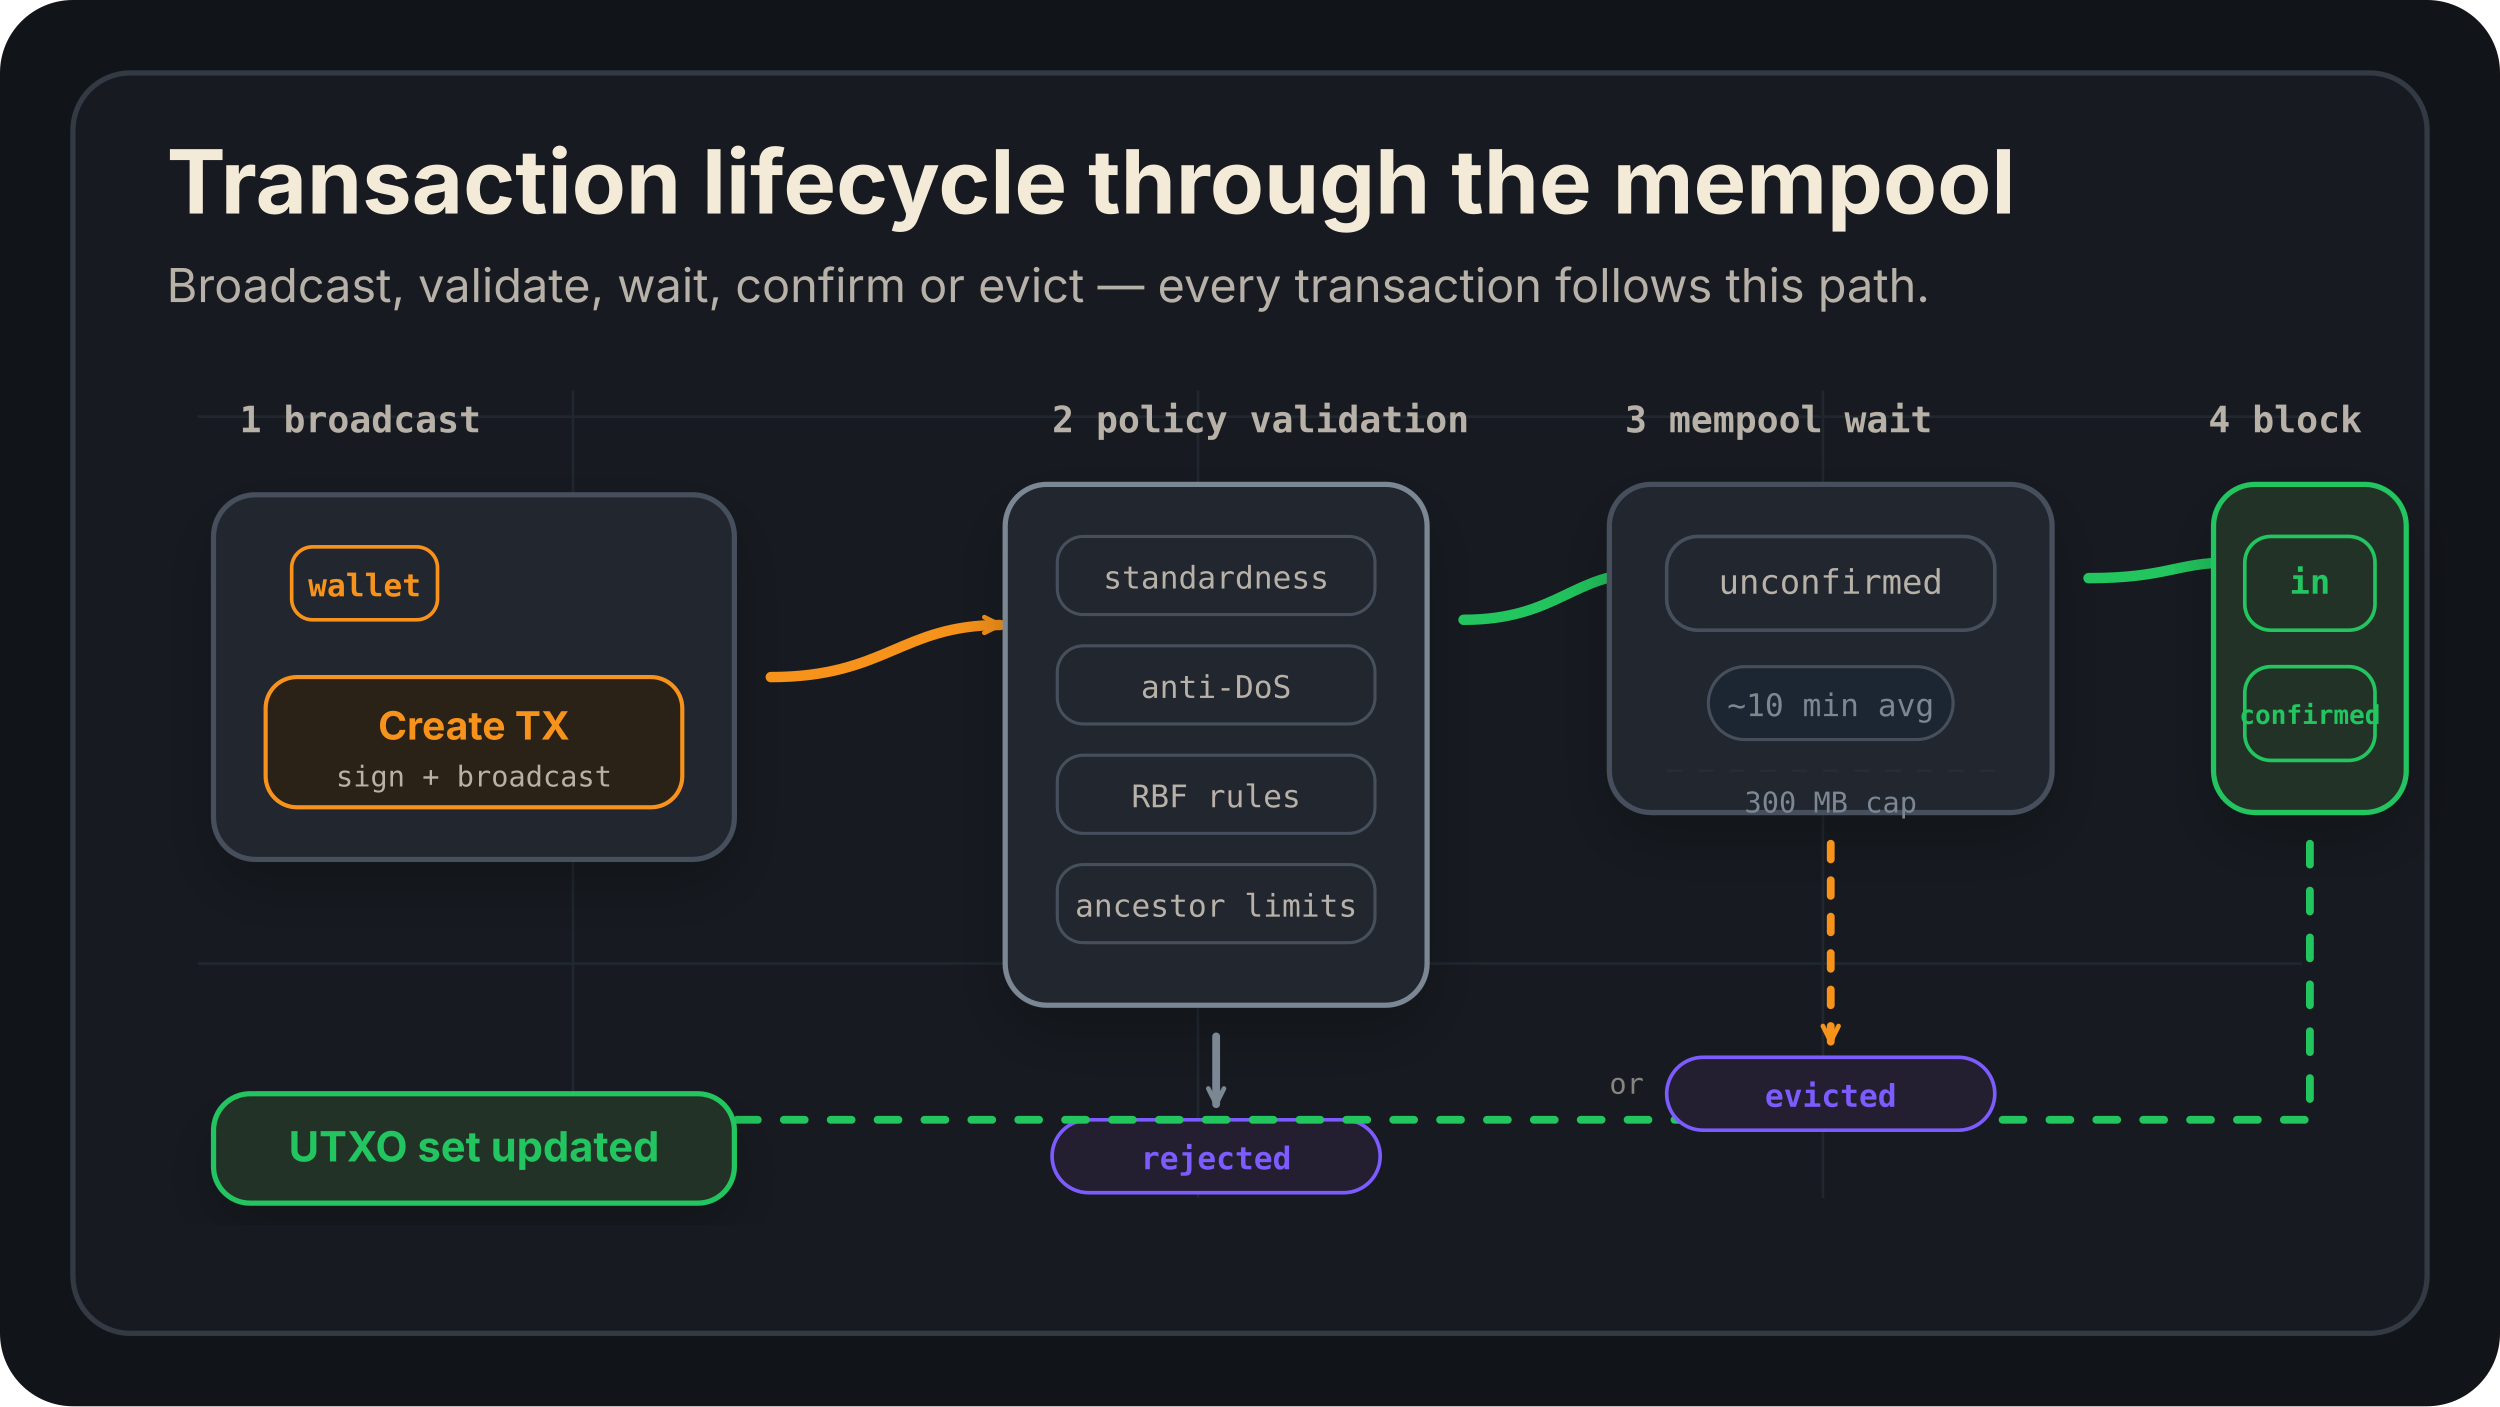
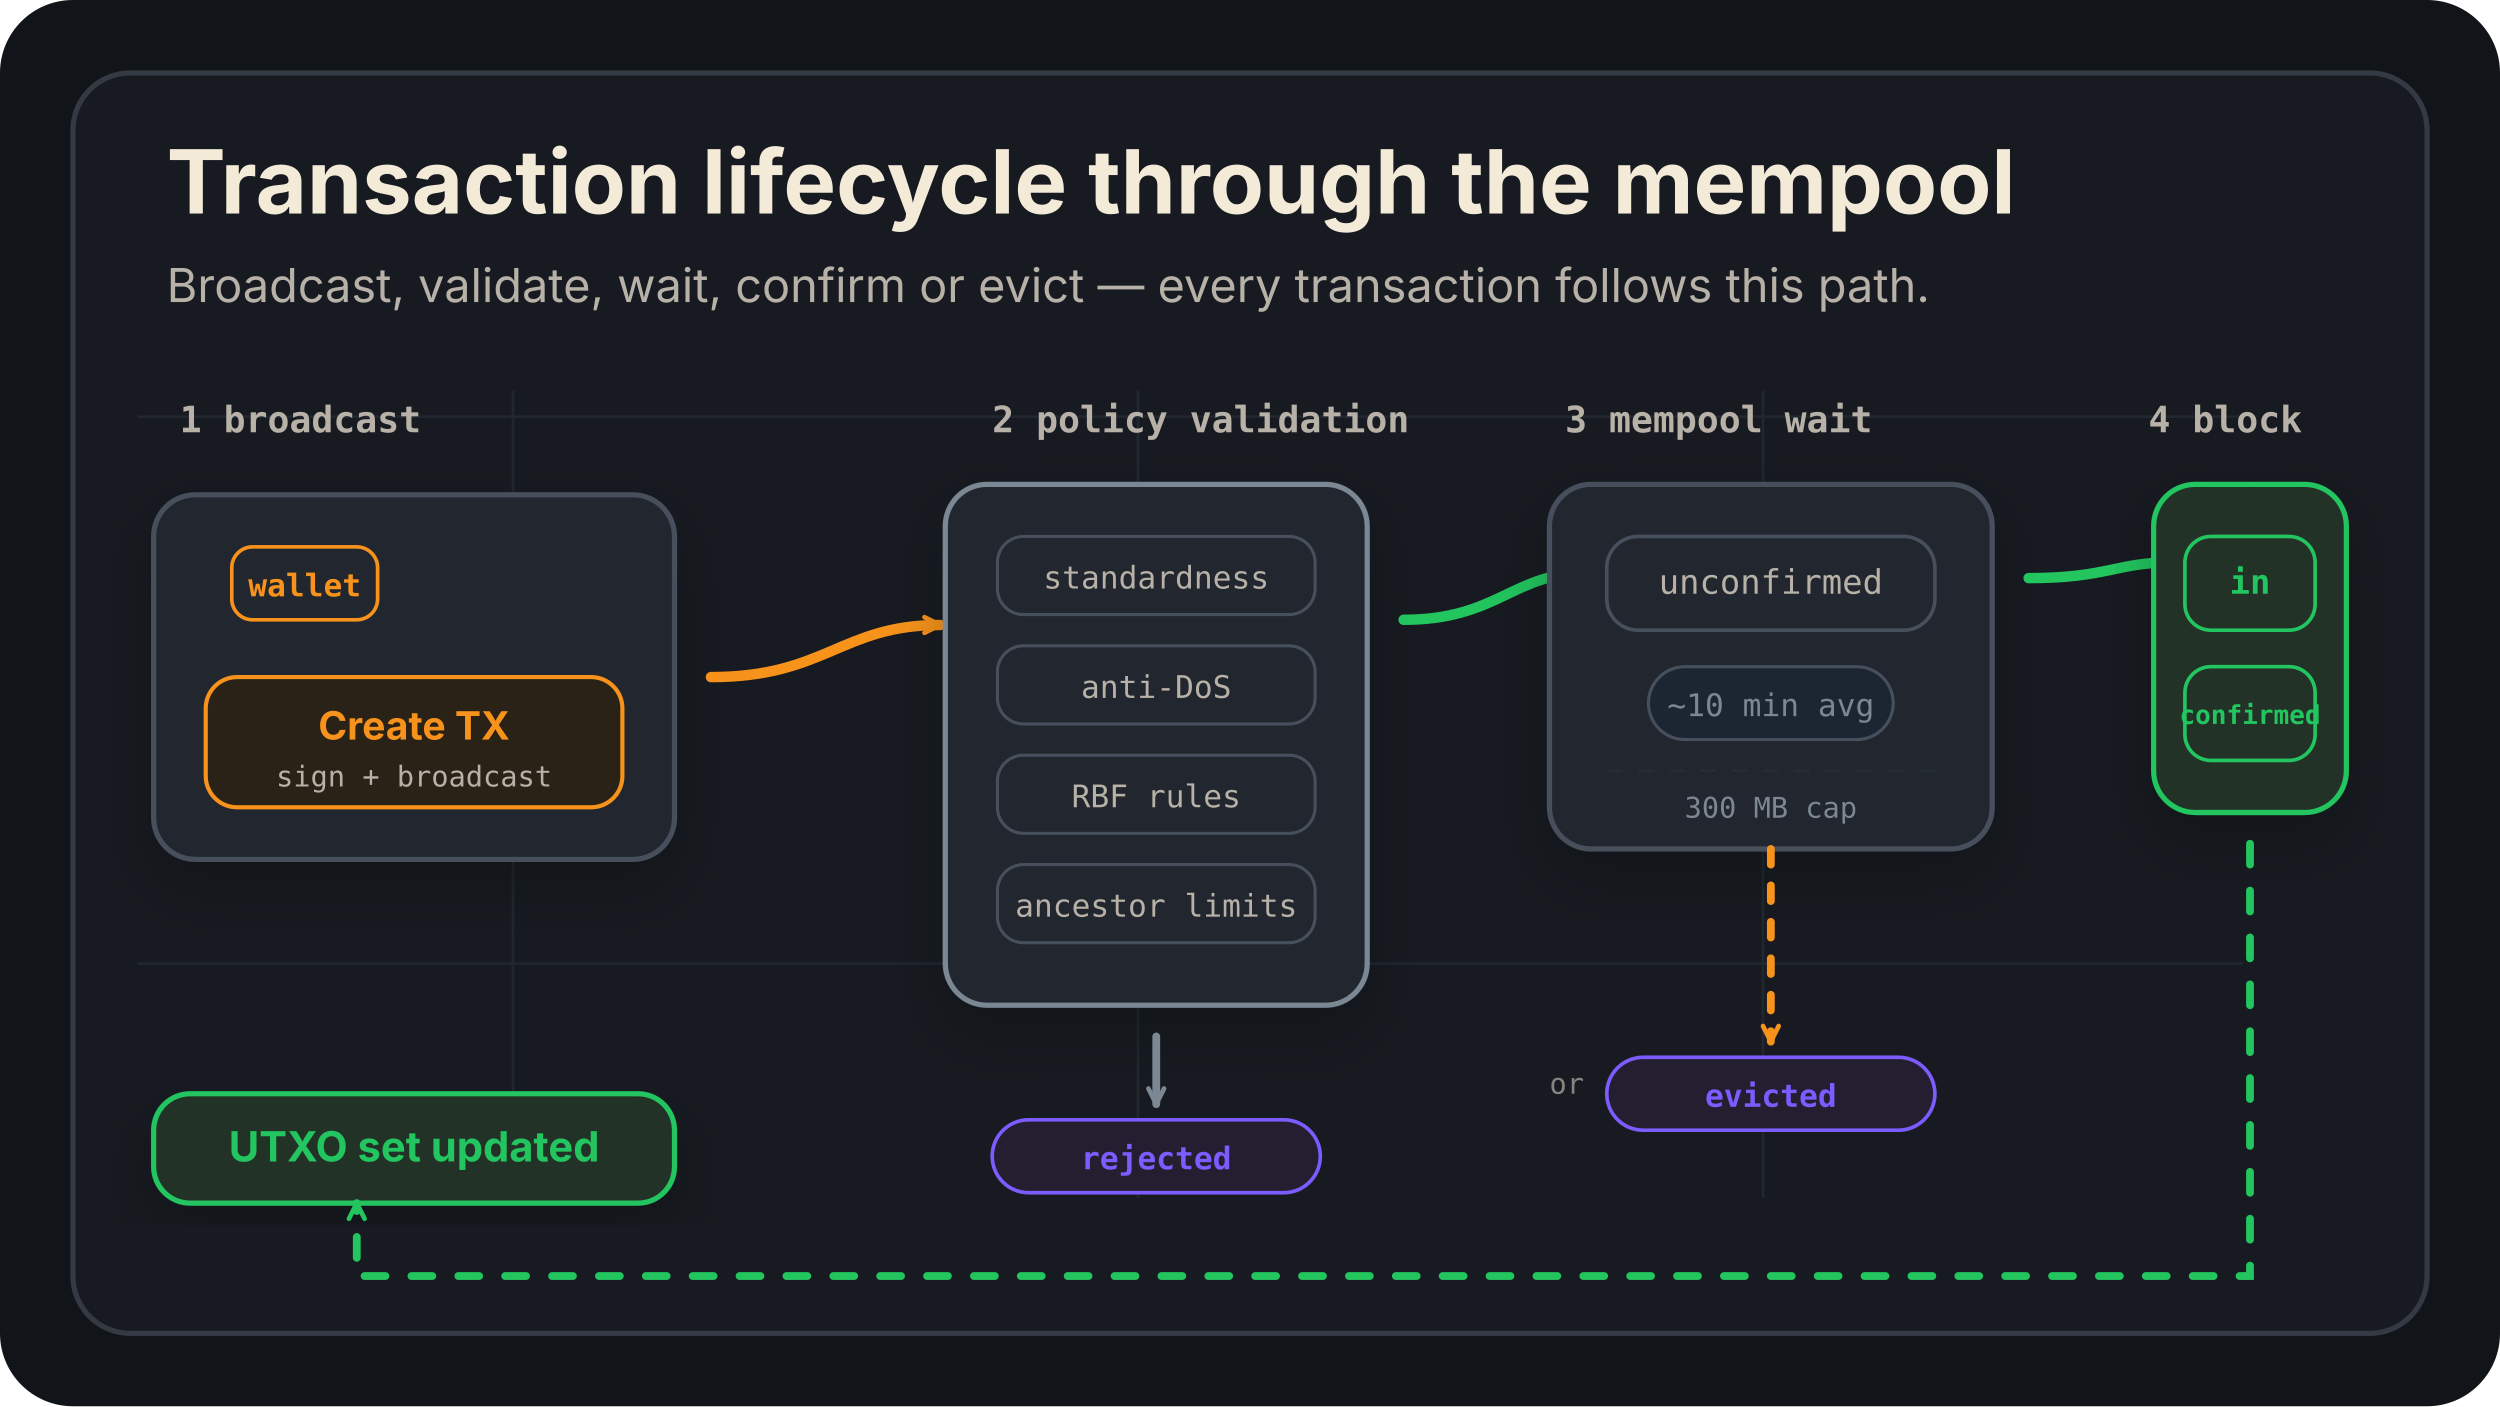
<svg xmlns="http://www.w3.org/2000/svg" width="960" height="540" viewBox="0 0 960 540" fill="none" role="img" aria-labelledby="title desc">
  <defs>
    <marker id="arrow-orange" markerWidth="10" markerHeight="10" refX="8" refY="5" orient="auto" markerUnits="userSpaceOnUse">
      <path d="M2 2L8 5L2 8" fill="none" stroke="#F7931A" stroke-width="1.8" stroke-linecap="round" stroke-linejoin="round" />
    </marker>
    <marker id="arrow-green" markerWidth="10" markerHeight="10" refX="8" refY="5" orient="auto" markerUnits="userSpaceOnUse">
      <path d="M2 2L8 5L2 8" fill="none" stroke="#22C55E" stroke-width="1.8" stroke-linecap="round" stroke-linejoin="round" />
    </marker>
    <marker id="arrow-violet" markerWidth="10" markerHeight="10" refX="8" refY="5" orient="auto" markerUnits="userSpaceOnUse">
      <path d="M2 2L8 5L2 8" fill="none" stroke="#7C5CFF" stroke-width="1.8" stroke-linecap="round" stroke-linejoin="round" />
    </marker>
    <marker id="arrow-muted" markerWidth="10" markerHeight="10" refX="8" refY="5" orient="auto" markerUnits="userSpaceOnUse">
      <path d="M2 2L8 5L2 8" fill="none" stroke="#7C8794" stroke-width="1.8" stroke-linecap="round" stroke-linejoin="round" />
    </marker>
    <filter id="soft" x="-20%" y="-20%" width="140%" height="140%">
      <feDropShadow dx="0" dy="10" stdDeviation="12" flood-color="#000000" flood-opacity="0.24" />
    </filter>
  </defs>
  <rect width="960" height="540" rx="28" fill="#111418" />
  <rect x="28" y="28" width="904" height="484" rx="22" fill="#171B21" stroke="#343A44" stroke-width="2" />
  <text x="64" y="82" fill="#F4EAD8" font-family="Inter, Arial, sans-serif" font-size="34" font-weight="700">Transaction lifecycle through the mempool</text>
  <text x="64" y="116" fill="#B7B1A8" font-family="Inter, Arial, sans-serif" font-size="18">Broadcast, validate, wait, confirm or evict — every transaction follows this path.</text>
-   <g stroke="#28313B" stroke-width="1" opacity="0.55">
-     <path d="M76 160H884" />
-     <path d="M76 370H884" />
-     <path d="M220 150V460" />
-     <path d="M460 150V460" />
-     <path d="M700 150V460" />
+   <g transform="translate(-23, 0)">
+     <g stroke="#28313B" stroke-width="1" opacity="0.55">
+       <path d="M76 160H884" />
+       <path d="M76 370H884" />
+       <path d="M220 150V460" />
+       <path d="M460 150V460" />
+       <path d="M700 150V460" />
+     </g>
+     <text x="92" y="166" fill="#B7B1A8" font-family="JetBrains Mono, monospace" font-size="14" font-weight="700">1  broadcast</text>
+     <g filter="url(#soft)">
+       <rect x="82" y="190" width="200" height="140" rx="16" fill="#20252D" stroke="#46505C" stroke-width="2" />
+       <rect x="112" y="210" width="56" height="28" rx="8" fill="#20252D" stroke="#F7931A" stroke-width="1.4" />
+       <text x="140" y="229" text-anchor="middle" fill="#F7931A" font-family="JetBrains Mono, monospace" font-size="12" font-weight="700">wallet</text>
+       <rect x="102" y="260" width="160" height="50" rx="12" fill="#2A2116" stroke="#F7931A" stroke-width="1.6" />
+       <text x="182" y="284" text-anchor="middle" fill="#F7931A" font-family="Inter, Arial, sans-serif" font-size="15" font-weight="700">Create TX</text>
+       <text x="182" y="302" text-anchor="middle" fill="#B7B1A8" font-family="JetBrains Mono, monospace" font-size="11">sign + broadcast</text>
+     </g>
+     <path d="M296 260C340 260 346 240 384 240" stroke="#F7931A" stroke-width="4" stroke-linecap="round" marker-end="url(#arrow-orange)" />
+     <text x="404" y="166" fill="#B7B1A8" font-family="JetBrains Mono, monospace" font-size="14" font-weight="700">2  policy validation</text>
+     <g filter="url(#soft)">
+       <rect x="386" y="186" width="162" height="200" rx="16" fill="#20252D" stroke="#7C8794" stroke-width="2" />
+       <rect x="406" y="206" width="122" height="30" rx="10" fill="#20252D" stroke="#46505C" stroke-width="1.2" />
+       <text x="467" y="226" text-anchor="middle" fill="#B7B1A8" font-family="JetBrains Mono, monospace" font-size="12">standardness</text>
+       <rect x="406" y="248" width="122" height="30" rx="10" fill="#20252D" stroke="#46505C" stroke-width="1.2" />
+       <text x="467" y="268" text-anchor="middle" fill="#B7B1A8" font-family="JetBrains Mono, monospace" font-size="12">anti-DoS</text>
+       <rect x="406" y="290" width="122" height="30" rx="10" fill="#20252D" stroke="#46505C" stroke-width="1.2" />
+       <text x="467" y="310" text-anchor="middle" fill="#B7B1A8" font-family="JetBrains Mono, monospace" font-size="12">RBF rules</text>
+       <rect x="406" y="332" width="122" height="30" rx="10" fill="#20252D" stroke="#46505C" stroke-width="1.2" />
+       <text x="467" y="352" text-anchor="middle" fill="#B7B1A8" font-family="JetBrains Mono, monospace" font-size="12">ancestor limits</text>
+     </g>
+     <path d="M562 238C598 238 604 220 632 220" stroke="#22C55E" stroke-width="4" stroke-linecap="round" marker-end="url(#arrow-green)" />
+     <path d="M467 398V424" stroke="#7C8794" stroke-width="3" stroke-linecap="round" marker-end="url(#arrow-muted)" />
+     <rect x="404" y="430" width="126" height="28" rx="14" fill="#241E31" stroke="#7C5CFF" stroke-width="1.4" />
+     <text x="467" y="449" text-anchor="middle" fill="#7C5CFF" font-family="JetBrains Mono, monospace" font-size="12" font-weight="700">rejected</text>
+     <text x="624" y="166" fill="#B7B1A8" font-family="JetBrains Mono, monospace" font-size="14" font-weight="700">3  mempool wait</text>
+     <g filter="url(#soft)">
+       <rect x="618" y="186" width="170" height="140" rx="16" fill="#20252D" stroke="#46505C" stroke-width="2" />
+       <rect x="640" y="206" width="126" height="36" rx="12" fill="#20252D" stroke="#46505C" stroke-width="1.4" />
+       <text x="703" y="228" text-anchor="middle" fill="#B7B1A8" font-family="JetBrains Mono, monospace" font-size="13">unconfirmed</text>
+       <rect x="656" y="256" width="94" height="28" rx="14" fill="#1F2630" stroke="#46505C" stroke-width="1.2" />
+       <text x="703" y="275" text-anchor="middle" fill="#7C8794" font-family="JetBrains Mono, monospace" font-size="12">~10 min avg</text>
+       <g stroke="#28313B" stroke-width="1" stroke-dasharray="6 6" opacity="0.7">
+         <path d="M640 296H766" />
+       </g>
+       <text x="703" y="314" text-anchor="middle" fill="#7C8794" font-family="JetBrains Mono, monospace" font-size="11">300 MB cap</text>
+     </g>
+     <path d="M802 222C832 222 836 216 856 216" stroke="#22C55E" stroke-width="4" stroke-linecap="round" marker-end="url(#arrow-green)" />
+     <text x="848" y="166" fill="#B7B1A8" font-family="JetBrains Mono, monospace" font-size="14" font-weight="700">4  block</text>
+     <g filter="url(#soft)">
+       <rect x="850" y="186" width="74" height="126" rx="16" fill="#203327" stroke="#22C55E" stroke-width="2" />
+       <rect x="862" y="206" width="50" height="36" rx="10" fill="#203327" stroke="#22C55E" stroke-width="1.4" />
+       <text x="887" y="228" text-anchor="middle" fill="#22C55E" font-family="JetBrains Mono, monospace" font-size="13" font-weight="700">in</text>
+       <rect x="862" y="256" width="50" height="36" rx="10" fill="#203327" stroke="#22C55E" stroke-width="1.4" />
+       <text x="887" y="278" text-anchor="middle" fill="#22C55E" font-family="JetBrains Mono, monospace" font-size="10" font-weight="700">confirmed</text>
+     </g>
+     <path d="M703 326V400" stroke="#F7931A" stroke-width="3" stroke-linecap="round" stroke-dasharray="6 8" marker-end="url(#arrow-orange)" />
+     <rect x="640" y="406" width="126" height="28" rx="14" fill="#241E31" stroke="#7C5CFF" stroke-width="1.4" />
+     <text x="703" y="425" text-anchor="middle" fill="#7C5CFF" font-family="JetBrains Mono, monospace" font-size="12" font-weight="700">evicted</text>
+     <g filter="url(#soft)">
+       <rect x="82" y="420" width="200" height="42" rx="14" fill="#203327" stroke="#22C55E" stroke-width="2" />
+       <text x="182" y="446" text-anchor="middle" fill="#22C55E" font-family="Inter, Arial, sans-serif" font-size="16" font-weight="700">UTXO set updated</text>
+     </g>
+     <path d="M887 324V490H160V462" stroke="#22C55E" stroke-width="3" stroke-linecap="round" stroke-dasharray="8 10" marker-end="url(#arrow-green)" />
+     <text x="618" y="420" fill="#B7B1A8" font-family="JetBrains Mono, monospace" font-size="11" opacity="0.7">or</text>
  </g>
-   <text x="92" y="166" fill="#B7B1A8" font-family="JetBrains Mono, monospace" font-size="14" font-weight="700">1  broadcast</text>
-   <g filter="url(#soft)">
-     <rect x="82" y="190" width="200" height="140" rx="16" fill="#20252D" stroke="#46505C" stroke-width="2" />
-     <rect x="112" y="210" width="56" height="28" rx="8" fill="#20252D" stroke="#F7931A" stroke-width="1.4" />
-     <text x="140" y="229" text-anchor="middle" fill="#F7931A" font-family="JetBrains Mono, monospace" font-size="12" font-weight="700">wallet</text>
-     <rect x="102" y="260" width="160" height="50" rx="12" fill="#2A2116" stroke="#F7931A" stroke-width="1.6" />
-     <text x="182" y="284" text-anchor="middle" fill="#F7931A" font-family="Inter, Arial, sans-serif" font-size="15" font-weight="700">Create TX</text>
-     <text x="182" y="302" text-anchor="middle" fill="#B7B1A8" font-family="JetBrains Mono, monospace" font-size="11">sign + broadcast</text>
-   </g>
-   <path d="M296 260C340 260 346 240 384 240" stroke="#F7931A" stroke-width="4" stroke-linecap="round" marker-end="url(#arrow-orange)" />
-   <text x="404" y="166" fill="#B7B1A8" font-family="JetBrains Mono, monospace" font-size="14" font-weight="700">2  policy validation</text>
-   <g filter="url(#soft)">
-     <rect x="386" y="186" width="162" height="200" rx="16" fill="#20252D" stroke="#7C8794" stroke-width="2" />
-     <rect x="406" y="206" width="122" height="30" rx="10" fill="#20252D" stroke="#46505C" stroke-width="1.2" />
-     <text x="467" y="226" text-anchor="middle" fill="#B7B1A8" font-family="JetBrains Mono, monospace" font-size="12">standardness</text>
-     <rect x="406" y="248" width="122" height="30" rx="10" fill="#20252D" stroke="#46505C" stroke-width="1.2" />
-     <text x="467" y="268" text-anchor="middle" fill="#B7B1A8" font-family="JetBrains Mono, monospace" font-size="12">anti-DoS</text>
-     <rect x="406" y="290" width="122" height="30" rx="10" fill="#20252D" stroke="#46505C" stroke-width="1.2" />
-     <text x="467" y="310" text-anchor="middle" fill="#B7B1A8" font-family="JetBrains Mono, monospace" font-size="12">RBF rules</text>
-     <rect x="406" y="332" width="122" height="30" rx="10" fill="#20252D" stroke="#46505C" stroke-width="1.2" />
-     <text x="467" y="352" text-anchor="middle" fill="#B7B1A8" font-family="JetBrains Mono, monospace" font-size="12">ancestor limits</text>
-   </g>
-   <path d="M562 238C598 238 604 220 632 220" stroke="#22C55E" stroke-width="4" stroke-linecap="round" marker-end="url(#arrow-green)" />
-   <path d="M467 398V424" stroke="#7C8794" stroke-width="3" stroke-linecap="round" marker-end="url(#arrow-muted)" />
-   <rect x="404" y="430" width="126" height="28" rx="14" fill="#241E31" stroke="#7C5CFF" stroke-width="1.4" />
-   <text x="467" y="449" text-anchor="middle" fill="#7C5CFF" font-family="JetBrains Mono, monospace" font-size="12" font-weight="700">rejected</text>
-   <text x="624" y="166" fill="#B7B1A8" font-family="JetBrains Mono, monospace" font-size="14" font-weight="700">3  mempool wait</text>
-   <g filter="url(#soft)">
-     <rect x="618" y="186" width="170" height="126" rx="16" fill="#20252D" stroke="#46505C" stroke-width="2" />
-     <rect x="640" y="206" width="126" height="36" rx="12" fill="#20252D" stroke="#46505C" stroke-width="1.4" />
-     <text x="703" y="228" text-anchor="middle" fill="#B7B1A8" font-family="JetBrains Mono, monospace" font-size="13">unconfirmed</text>
-     <rect x="656" y="256" width="94" height="28" rx="14" fill="#1F2630" stroke="#46505C" stroke-width="1.2" />
-     <text x="703" y="275" text-anchor="middle" fill="#7C8794" font-family="JetBrains Mono, monospace" font-size="12">~10 min avg</text>
-     <g stroke="#28313B" stroke-width="1" stroke-dasharray="6 6" opacity="0.7">
-       <path d="M640 296H766" />
-     </g>
-     <text x="703" y="312" text-anchor="middle" fill="#7C8794" font-family="JetBrains Mono, monospace" font-size="11">300 MB cap</text>
-   </g>
-   <path d="M802 222C832 222 836 216 856 216" stroke="#22C55E" stroke-width="4" stroke-linecap="round" marker-end="url(#arrow-green)" />
-   <text x="848" y="166" fill="#B7B1A8" font-family="JetBrains Mono, monospace" font-size="14" font-weight="700">4  block</text>
-   <g filter="url(#soft)">
-     <rect x="850" y="186" width="74" height="126" rx="16" fill="#203327" stroke="#22C55E" stroke-width="2" />
-     <rect x="862" y="206" width="50" height="36" rx="10" fill="#203327" stroke="#22C55E" stroke-width="1.4" />
-     <text x="887" y="228" text-anchor="middle" fill="#22C55E" font-family="JetBrains Mono, monospace" font-size="13" font-weight="700">in</text>
-     <rect x="862" y="256" width="50" height="36" rx="10" fill="#203327" stroke="#22C55E" stroke-width="1.4" />
-     <text x="887" y="278" text-anchor="middle" fill="#22C55E" font-family="JetBrains Mono, monospace" font-size="10" font-weight="700">confirmed</text>
-   </g>
-   <path d="M887 324V430H160" stroke="#22C55E" stroke-width="3" stroke-linecap="round" stroke-dasharray="8 10" marker-end="url(#arrow-green)" />
-   <path d="M703 324V400" stroke="#F7931A" stroke-width="3" stroke-linecap="round" stroke-dasharray="6 8" marker-end="url(#arrow-orange)" />
-   <rect x="640" y="406" width="126" height="28" rx="14" fill="#241E31" stroke="#7C5CFF" stroke-width="1.4" />
-   <text x="703" y="425" text-anchor="middle" fill="#7C5CFF" font-family="JetBrains Mono, monospace" font-size="12" font-weight="700">evicted</text>
-   <g filter="url(#soft)">
-     <rect x="82" y="420" width="200" height="42" rx="14" fill="#203327" stroke="#22C55E" stroke-width="2" />
-     <text x="182" y="446" text-anchor="middle" fill="#22C55E" font-family="Inter, Arial, sans-serif" font-size="16" font-weight="700">UTXO set updated</text>
-   </g>
-   <text x="618" y="420" fill="#B7B1A8" font-family="JetBrains Mono, monospace" font-size="11" opacity="0.7">or</text>
</svg>
